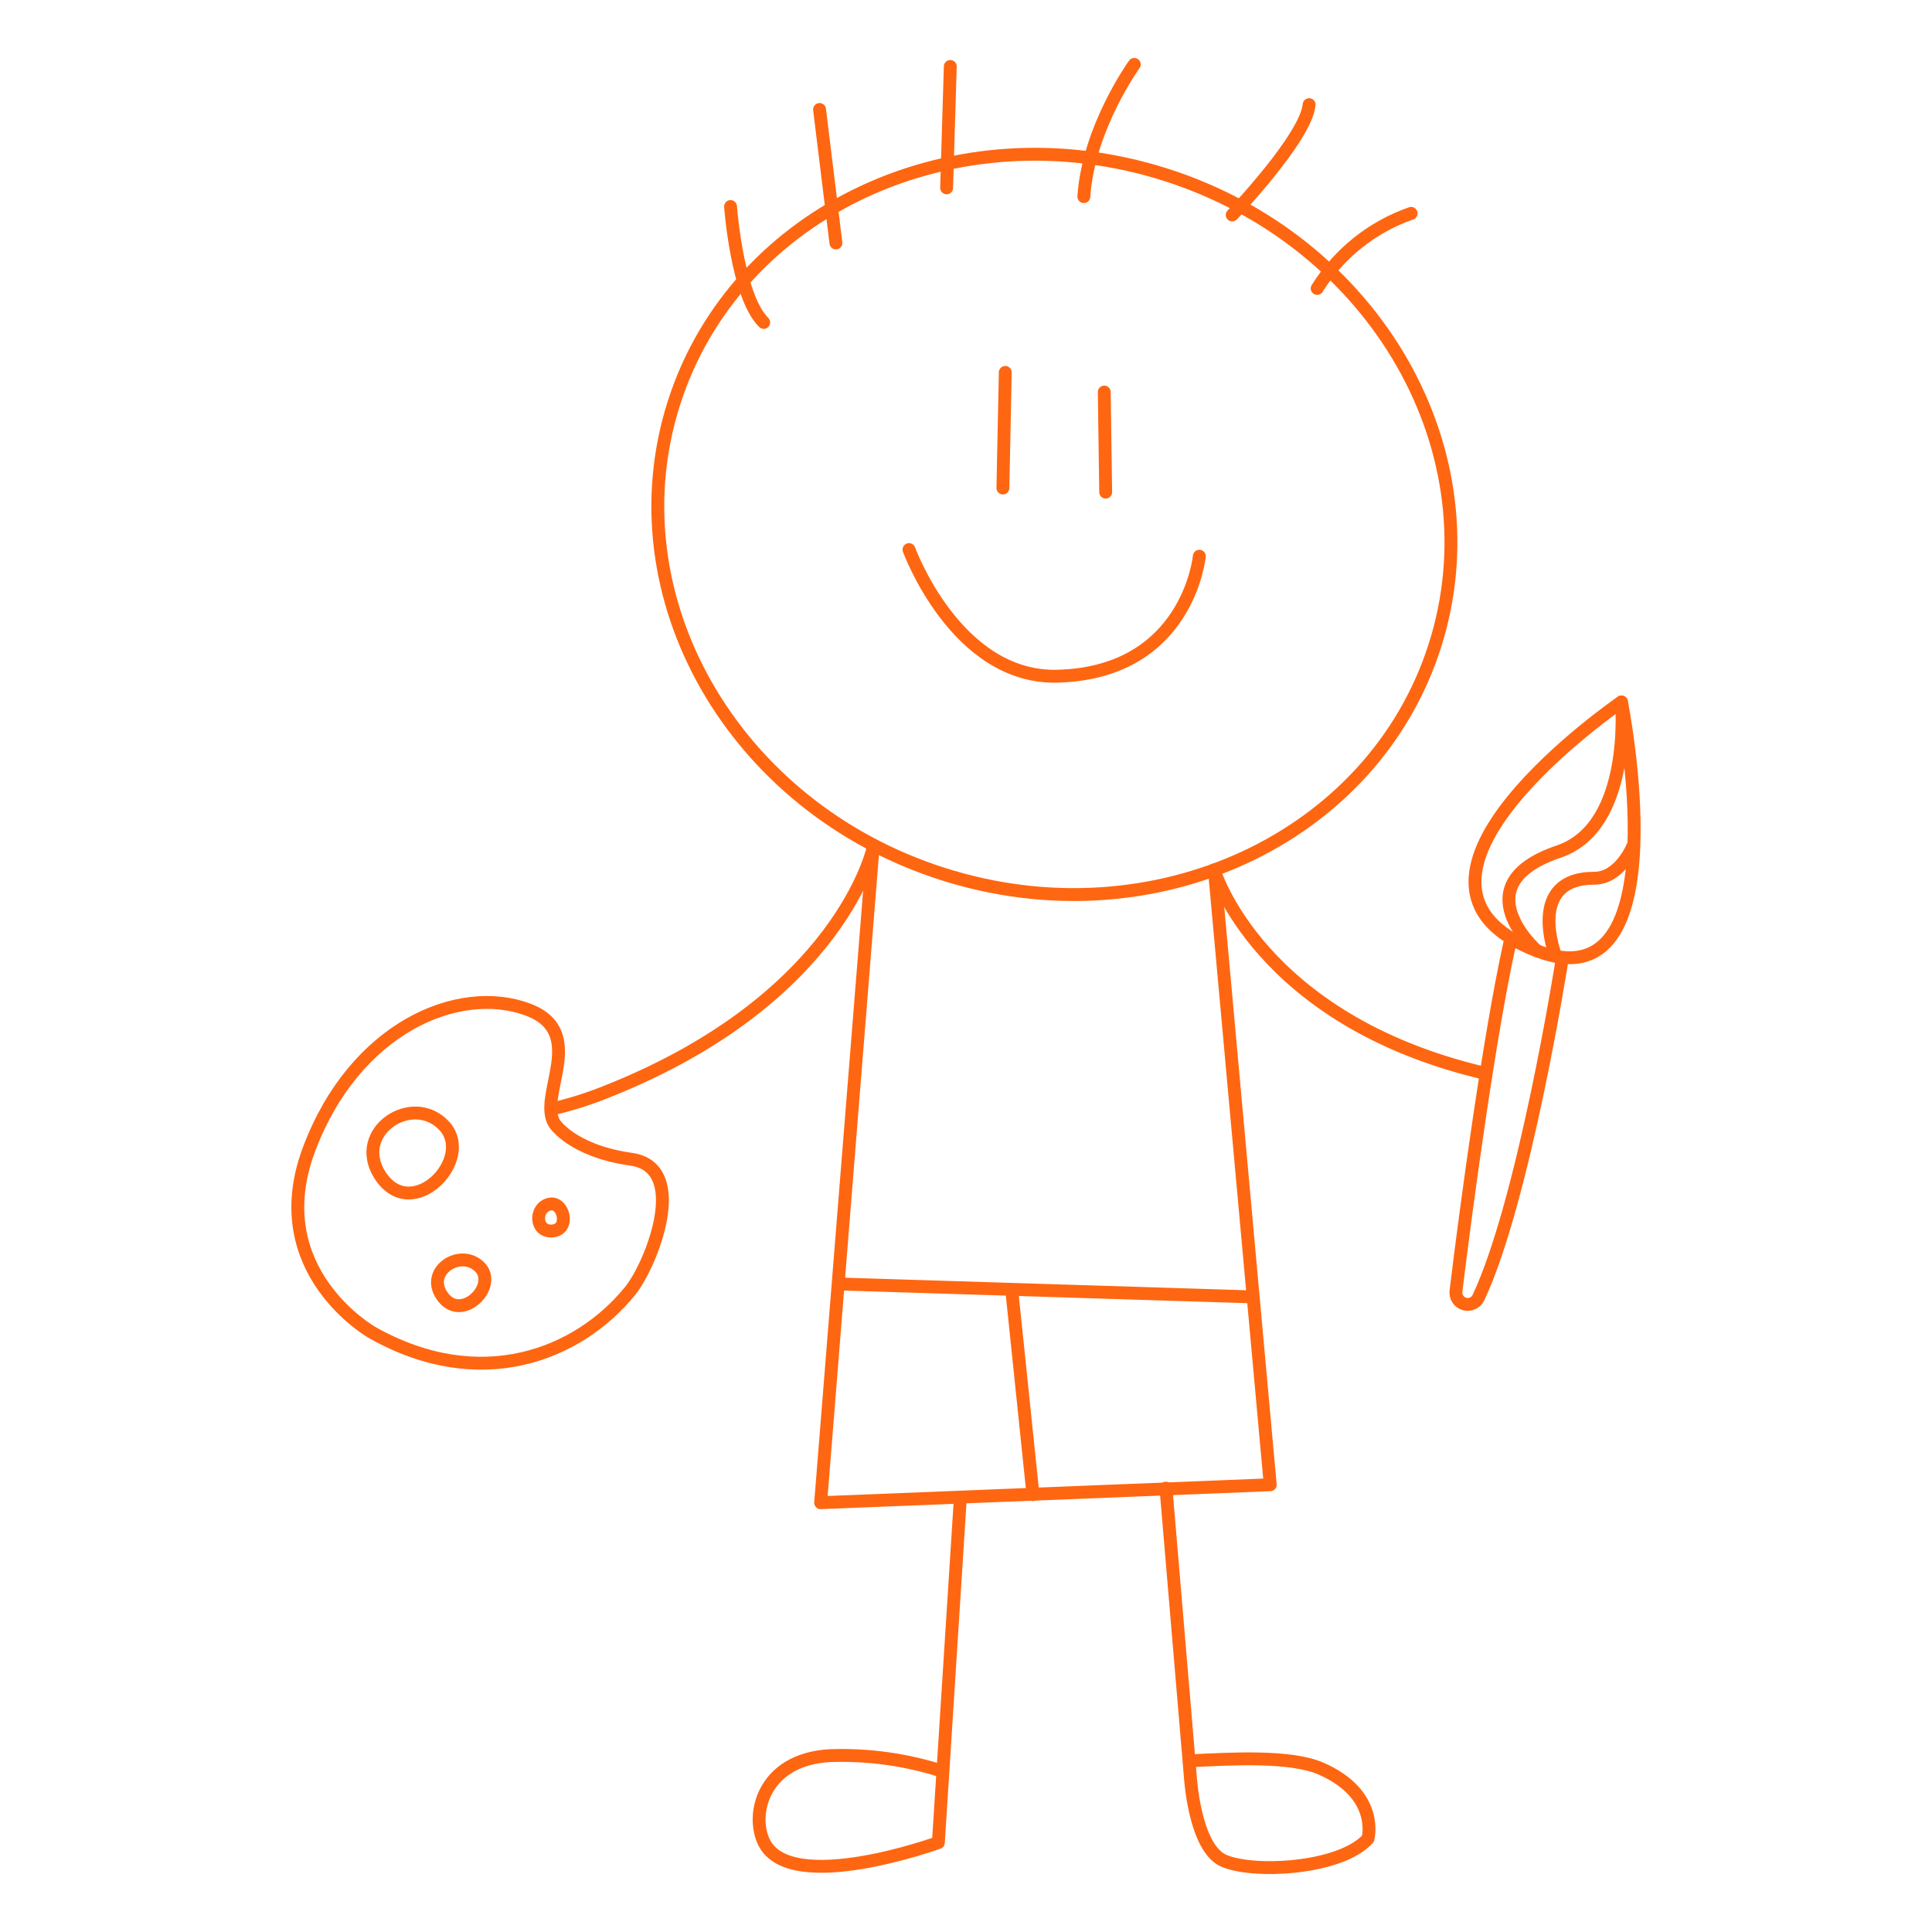
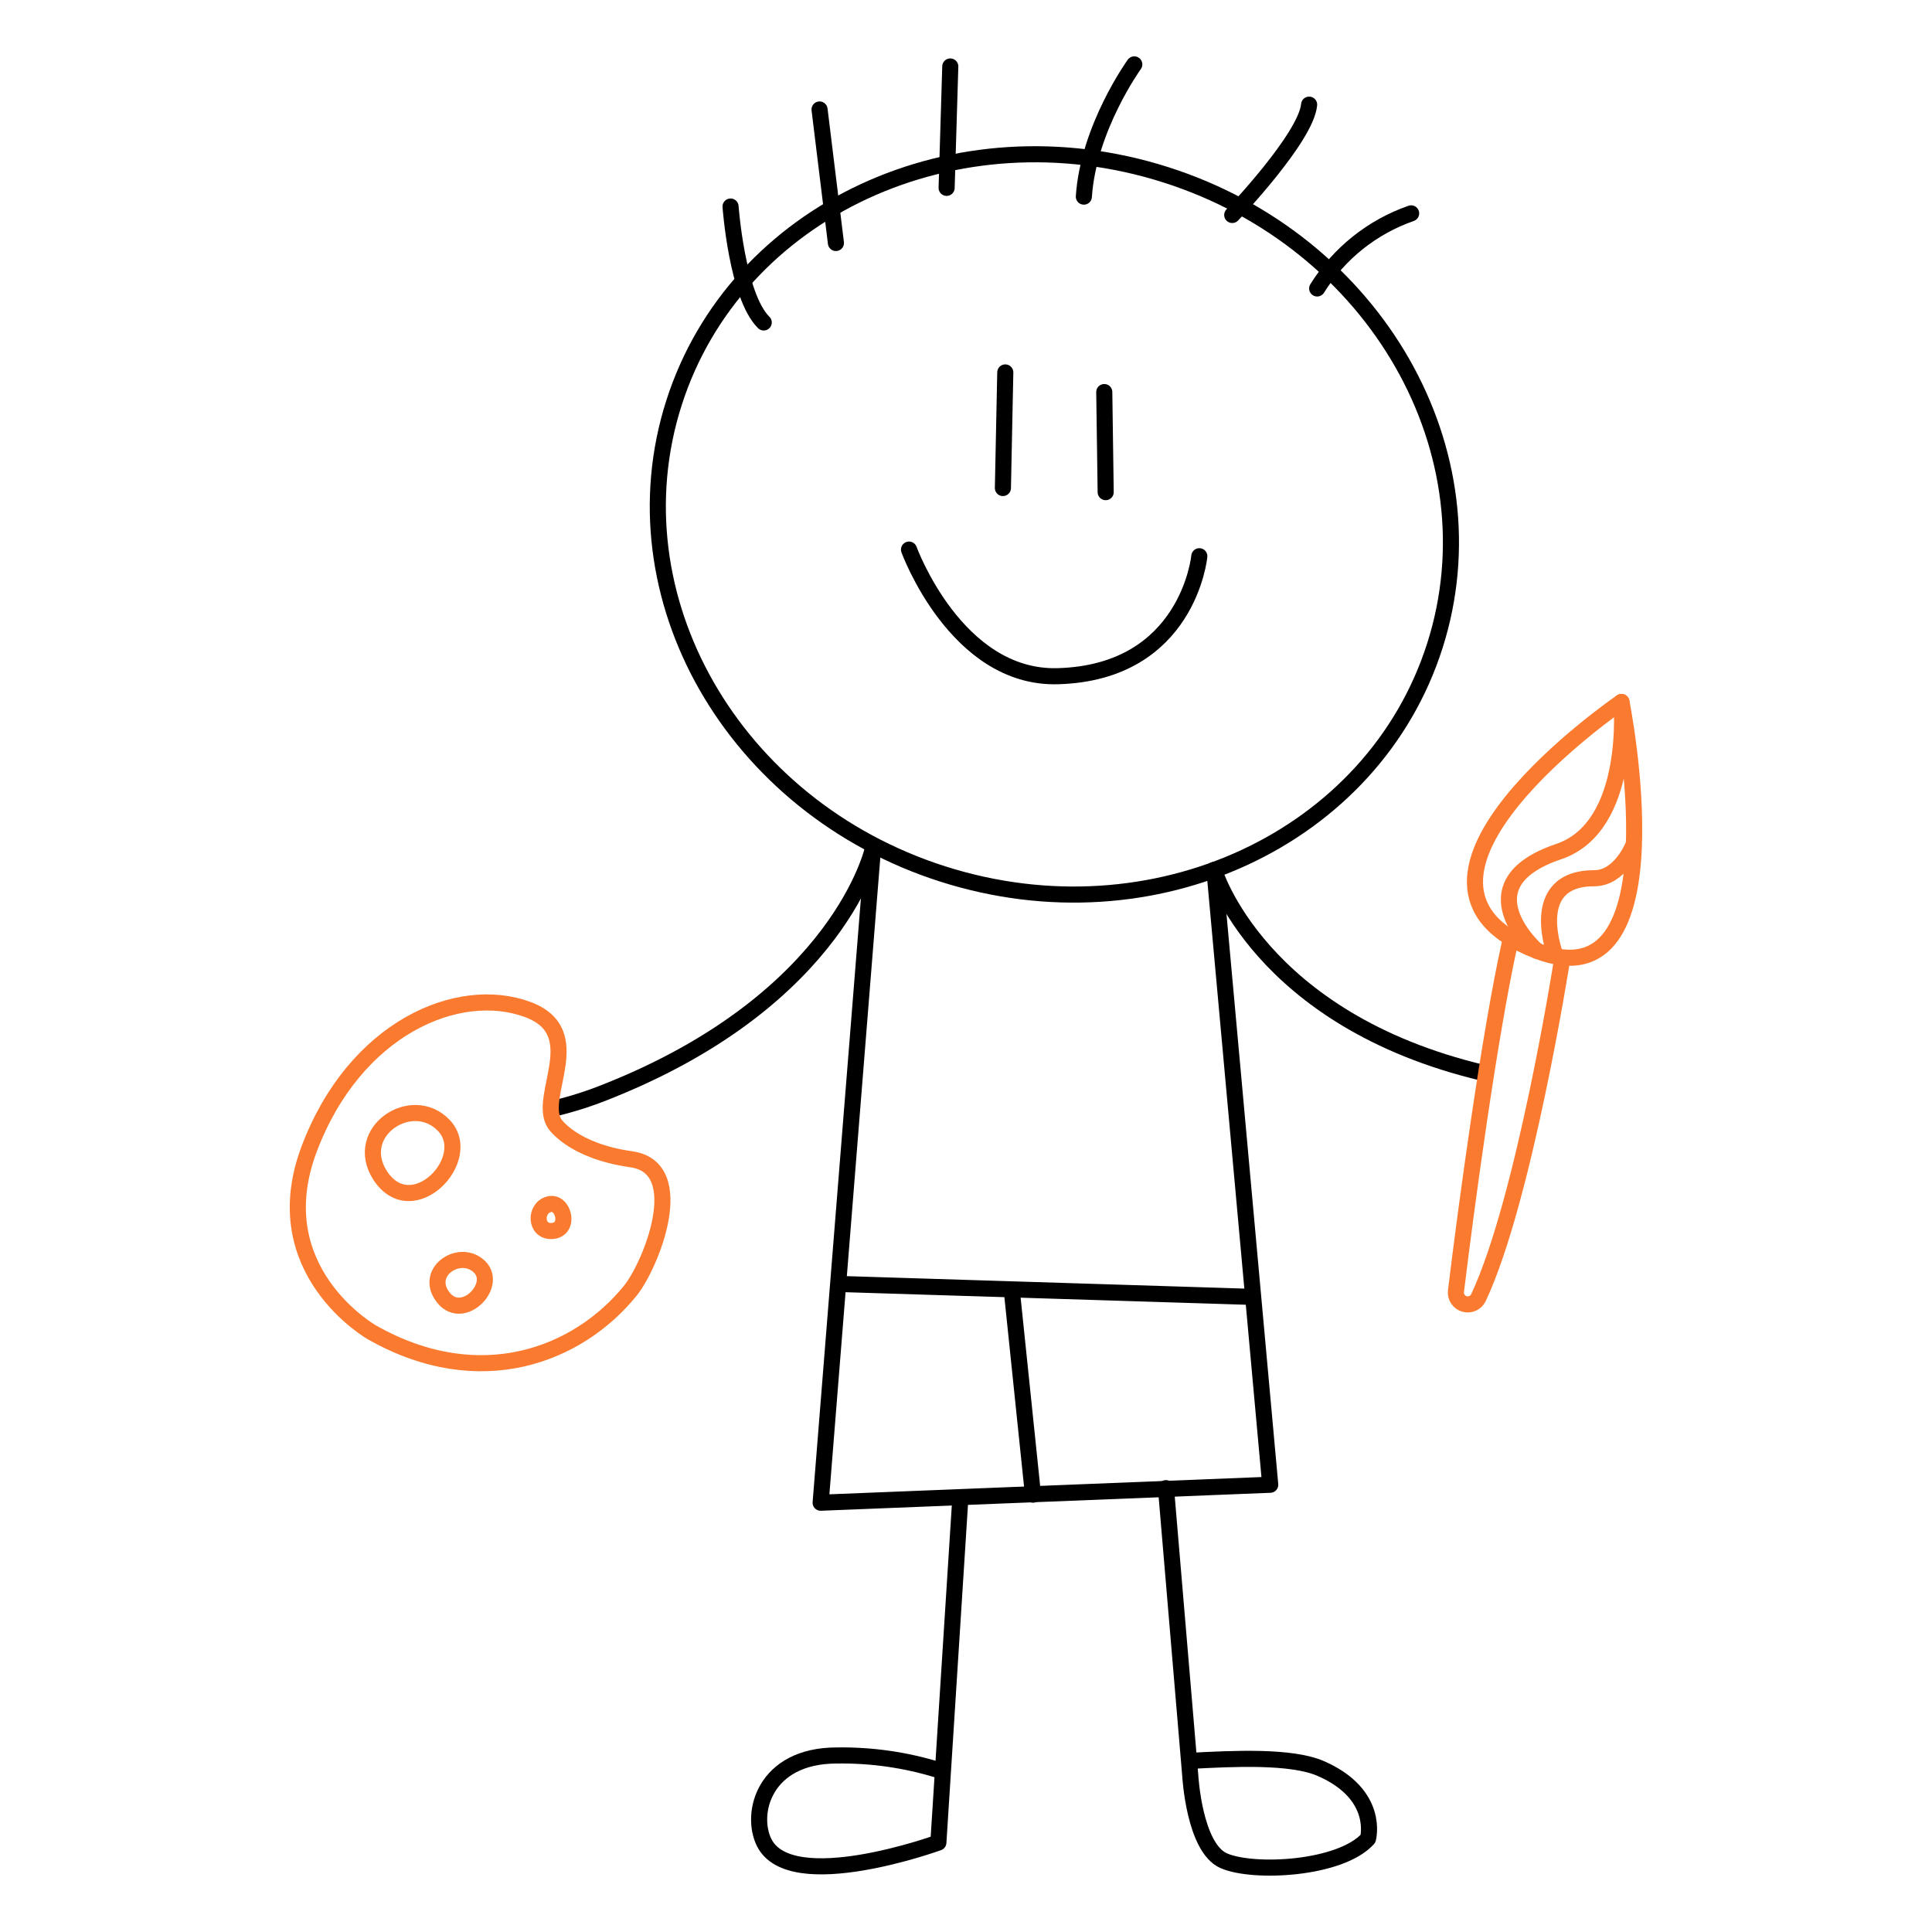
- <svg xmlns="http://www.w3.org/2000/svg" width="150" height="150" viewBox="0 0 150 150" fill="none">
-   <path d="M94.26 67.54C94.26 67.54 97.705 79.175 115.2 83.31" stroke="#FF6611" stroke-linecap="round" stroke-linejoin="round" />
-   <path d="M67.78 65.85C67.78 65.85 65.28 77.5 47.23 84.705C45.857 85.266 44.443 85.721 43 86.065" stroke="#FF6611" stroke-linecap="round" stroke-linejoin="round" />
-   <path d="M74.545 116.555L72.855 143.055C72.855 143.055 61.41 147.21 59.33 143.055C58.205 140.8 59.33 136.295 64.965 136.295C67.638 136.253 70.301 136.633 72.855 137.42" stroke="#FF6611" stroke-linecap="round" stroke-linejoin="round" />
-   <path d="M90.525 115.54L92.41 137.84C92.41 137.84 92.71 143.465 95.02 144.47C97.33 145.475 104.08 145.125 106.21 142.755C106.21 142.755 107.16 139.32 102.54 137.305C100.23 136.305 95.73 136.535 92.355 136.715" stroke="#FF6611" stroke-linecap="round" stroke-linejoin="round" />
-   <path d="M94.3 67.7L98.62 115.275L63.715 116.67L67.78 65.845" stroke="#FF6611" stroke-linecap="round" stroke-linejoin="round" />
-   <path d="M65.29 99.69L96.91 100.68" stroke="#FF6611" stroke-linecap="round" stroke-linejoin="round" />
-   <path d="M78.565 100.29L80.2 116.045" stroke="#FF6611" stroke-linecap="round" stroke-linejoin="round" />
-   <path d="M56.72 16.035C56.72 16.035 57.22 22.99 59.295 25.035" stroke="#FF6611" stroke-linecap="round" stroke-linejoin="round" />
-   <path d="M63.63 8.5L64.9 18.865" stroke="#FF6611" stroke-linecap="round" stroke-linejoin="round" />
-   <path d="M73.78 5.16L73.495 14.585" stroke="#FF6611" stroke-linecap="round" stroke-linejoin="round" />
-   <path d="M88.065 5C88.065 5 84.5 9.935 84.15 15.265" stroke="#FF6611" stroke-linecap="round" stroke-linejoin="round" />
-   <path d="M95.67 16.69C95.67 16.69 101.405 10.69 101.64 8.125" stroke="#FF6611" stroke-linecap="round" stroke-linejoin="round" />
-   <path d="M109.56 16.565C106.534 17.619 103.96 19.676 102.265 22.395" stroke="#FF6611" stroke-linecap="round" stroke-linejoin="round" />
-   <path d="M111.402 50.131C116.181 35.14 106.829 18.771 90.514 13.57C74.2 8.37 57.1 16.307 52.321 31.299C47.543 46.29 56.895 62.659 73.21 67.859C89.524 73.06 106.624 65.123 111.402 50.131Z" stroke="#FF6611" stroke-linecap="round" stroke-linejoin="round" />
-   <path d="M85.735 30.44L85.845 38.21" stroke="#FF6611" stroke-linecap="round" stroke-linejoin="round" />
-   <path d="M78.05 28.915L77.865 37.89" stroke="#FF6611" stroke-linecap="round" stroke-linejoin="round" />
-   <path d="M70.575 42.67C70.575 42.67 74.23 52.715 82.115 52.5C92.255 52.225 93.115 43.185 93.115 43.185" stroke="#FF6611" stroke-linecap="round" stroke-linejoin="round" />
-   <path d="M48.94 100.205C44.94 105.16 37.32 108.23 28.885 103.45C28.885 103.45 20.45 98.675 23.99 89.24C27.53 79.805 35.595 76.37 40.99 78.385C45.71 80.155 41.7 85.11 43.055 87.23C43.055 87.23 44.41 89.355 49.01 90.005C53.61 90.655 50.525 98.25 48.94 100.205Z" stroke="#FF6611" stroke-linecap="round" stroke-linejoin="round" />
-   <path d="M34.455 87.375C36.92 89.95 32 95.1 29.5 91.24C27.355 87.85 32 84.8 34.455 87.375Z" stroke="#FF6611" stroke-linecap="round" stroke-linejoin="round" />
-   <path d="M37.245 98.37C38.715 99.845 35.775 102.785 34.305 100.58C33 98.645 35.775 96.9 37.245 98.37Z" stroke="#FF6611" stroke-linecap="round" stroke-linejoin="round" />
-   <path d="M42.625 93.5C43.76 93.195 44.335 95.5 42.845 95.575C41.535 95.64 41.5 93.79 42.625 93.5Z" stroke="#FF6611" stroke-linecap="round" stroke-linejoin="round" />
-   <path d="M125.89 54.5C125.89 54.5 130.635 78.205 119.32 73.82C105.5 68.465 125.89 54.5 125.89 54.5Z" stroke="#FF6611" stroke-linecap="round" stroke-linejoin="round" />
-   <path d="M125.89 54.5C125.89 54.5 126.78 64.17 121.02 66.115C113.45 68.675 119.32 73.82 119.32 73.82" stroke="#FF6611" stroke-linecap="round" stroke-linejoin="round" />
-   <path d="M126.78 65.685C126.78 65.685 125.78 68.185 123.78 68.185C118.43 68.185 120.78 74.23 120.78 74.23" stroke="#FF6611" stroke-linecap="round" stroke-linejoin="round" />
-   <path d="M121.24 74.75C121.24 74.75 118.32 93.25 114.785 100.75C114.692 100.947 114.531 101.104 114.333 101.194C114.134 101.283 113.91 101.3 113.701 101.24C113.491 101.18 113.31 101.047 113.189 100.866C113.068 100.685 113.015 100.466 113.04 100.25C113.865 93.46 115.645 80.35 117.215 73.25" stroke="#FF6611" stroke-linecap="round" stroke-linejoin="round" />
+ <svg xmlns="http://www.w3.org/2000/svg" width="100%" height="100%" viewBox="0 0 1000 1000" version="1.1" xml:space="preserve" style="fill-rule:evenodd;clip-rule:evenodd;stroke-linecap:round;stroke-linejoin:round;">
+   <g id="all">
+     <g id="default">
+       <path d="M628.401,450.27c0,0 22.967,77.567 139.6,105.133" style="fill:none;fill-rule:nonzero;stroke:currentColor;stroke-width:8.33px;" />
+       <path d="M451.867,439.003c0,0 -16.667,77.667 -137.001,125.7c-9.153,3.742 -18.581,6.775 -28.2,9.067" style="fill:none;fill-rule:nonzero;stroke:currentColor;stroke-width:8.33px;" />
+       <path d="M496.967,777.036l-11.267,176.667c0,0 -76.301,27.7 -90.168,0c-7.5,-15.033 0,-45.067 37.567,-45.067c17.817,-0.279 35.571,2.25 52.6,7.5" style="fill:none;fill-rule:nonzero;stroke:currentColor;stroke-width:8.33px;" />
+       <path d="M603.501,770.27l12.567,148.667c0,0 2,37.5 17.4,44.2c15.4,6.7 60.4,4.367 74.6,-11.433c0,0 6.333,-22.9 -24.467,-36.333c-15.4,-6.667 -45.4,-5.133 -67.9,-3.933" style="fill:none;fill-rule:nonzero;stroke:currentColor;stroke-width:8.33px;" />
+       <path d="M628.667,451.336l28.8,317.167l-232.7,9.3l27.1,-338.833" style="fill:none;fill-rule:nonzero;stroke:currentColor;stroke-width:8.33px;" />
+       <path d="M435.267,664.603l210.8,6.6" style="fill:none;fill-rule:nonzero;stroke:currentColor;stroke-width:8.33px;" />
+       <path d="M523.767,668.603l10.9,105.033" style="fill:none;fill-rule:nonzero;stroke:currentColor;stroke-width:8.33px;" />
+       <path d="M378.134,106.903c0,0 3.333,46.367 17.166,60" style="fill:none;fill-rule:nonzero;stroke:currentColor;stroke-width:8.33px;" />
+       <path d="M424.201,56.67l8.467,69.1" style="fill:none;fill-rule:nonzero;stroke:currentColor;stroke-width:8.33px;" />
+       <path d="M491.867,34.403l-1.9,62.833" style="fill:none;fill-rule:nonzero;stroke:currentColor;stroke-width:8.33px;" />
+       <path d="M587.101,33.336c0,0 -23.767,32.9 -26.1,68.433" style="fill:none;fill-rule:nonzero;stroke:currentColor;stroke-width:8.33px;" />
+       <path d="M637.801,111.27c0,0 38.233,-40 39.8,-57.1" style="fill:none;fill-rule:nonzero;stroke:currentColor;stroke-width:8.33px;" />
+       <path d="M730.401,110.436c-20.171,7.025 -37.333,20.74 -48.633,38.867" style="fill:none;fill-rule:nonzero;stroke:currentColor;stroke-width:8.33px;" />
+       <path d="M742.684,334.21c31.858,-99.943 -30.492,-209.067 -139.254,-243.737c-108.767,-34.67 -222.763,18.245 -254.621,118.188c-31.857,99.942 30.489,209.068 139.254,243.738c108.767,34.667 222.763,-18.246 254.621,-118.189Z" style="fill:none;fill-rule:nonzero;stroke:currentColor;stroke-width:8.33px;" />
+       <path d="M571.567,202.936l0.733,51.8" style="fill:none;fill-rule:nonzero;stroke:currentColor;stroke-width:8.33px;" />
+       <path d="M520.334,192.77l-1.233,59.833" style="fill:none;fill-rule:nonzero;stroke:currentColor;stroke-width:8.33px;" />
+       <path d="M470.501,284.47c0,0 24.367,66.967 76.933,65.533c67.6,-1.833 73.333,-62.1 73.333,-62.1" style="fill:none;fill-rule:nonzero;stroke:currentColor;stroke-width:8.33px;" />
+     </g>
+     <g id="colors">
+       <path d="M326.269,668.036c-26.667,33.033 -77.467,53.5 -133.7,21.633c0,0 -56.233,-31.833 -32.633,-94.733c23.6,-62.9 77.367,-85.8 113.333,-72.367c31.467,11.8 4.733,44.833 13.767,58.967c0,0 9.033,14.167 39.7,18.5c30.667,4.333 10.1,54.967 -0.467,68Z" style="fill:none;fill-rule:nonzero;stroke:#fa7a2f;stroke-width:8.33px;" />
+       <path d="M229.702,582.503c16.433,17.167 -16.367,51.5 -33.033,25.767c-14.3,-22.6 16.667,-42.933 33.033,-25.767Z" style="fill:none;fill-rule:nonzero;stroke:#fa7a2f;stroke-width:8.33px;" />
+       <path d="M248.301,655.803c9.8,9.833 -9.8,29.433 -19.6,14.733c-8.7,-12.9 9.8,-24.533 19.6,-14.733Z" style="fill:none;fill-rule:nonzero;stroke:#fa7a2f;stroke-width:8.33px;" />
+       <path d="M284.168,623.336c7.567,-2.033 11.4,13.333 1.467,13.833c-8.733,0.433 -8.967,-11.9 -1.467,-13.833Z" style="fill:none;fill-rule:nonzero;stroke:#fa7a2f;stroke-width:8.33px;" />
+       <path d="M839.267,363.336c0,0 31.633,158.033 -43.8,128.8c-92.133,-35.7 43.8,-128.8 43.8,-128.8Z" style="fill:none;fill-rule:nonzero;stroke:#fa7a2f;stroke-width:8.33px;" />
+       <path d="M839.267,363.336c0,0 5.933,64.467 -32.467,77.433c-50.467,17.067 -11.333,51.367 -11.333,51.367" style="fill:none;fill-rule:nonzero;stroke:#fa7a2f;stroke-width:8.33px;" />
+       <path d="M845.201,437.903c0,0 -6.667,16.667 -20,16.667c-35.667,0 -20,40.3 -20,40.3" style="fill:none;fill-rule:nonzero;stroke:#fa7a2f;stroke-width:8.33px;" />
+       <path d="M808.267,498.336c0,0 -19.467,123.333 -43.033,173.333c-0.621,1.312 -1.692,2.363 -3.017,2.958c-1.321,0.6 -2.817,0.708 -4.212,0.308c-1.396,-0.4 -2.604,-1.283 -3.413,-2.492c-0.804,-1.208 -1.158,-2.667 -0.992,-4.108c5.5,-45.267 17.367,-132.667 27.833,-180" style="fill:none;fill-rule:nonzero;stroke:#fa7a2f;stroke-width:8.33px;" />
+     </g>
+   </g>
</svg>
